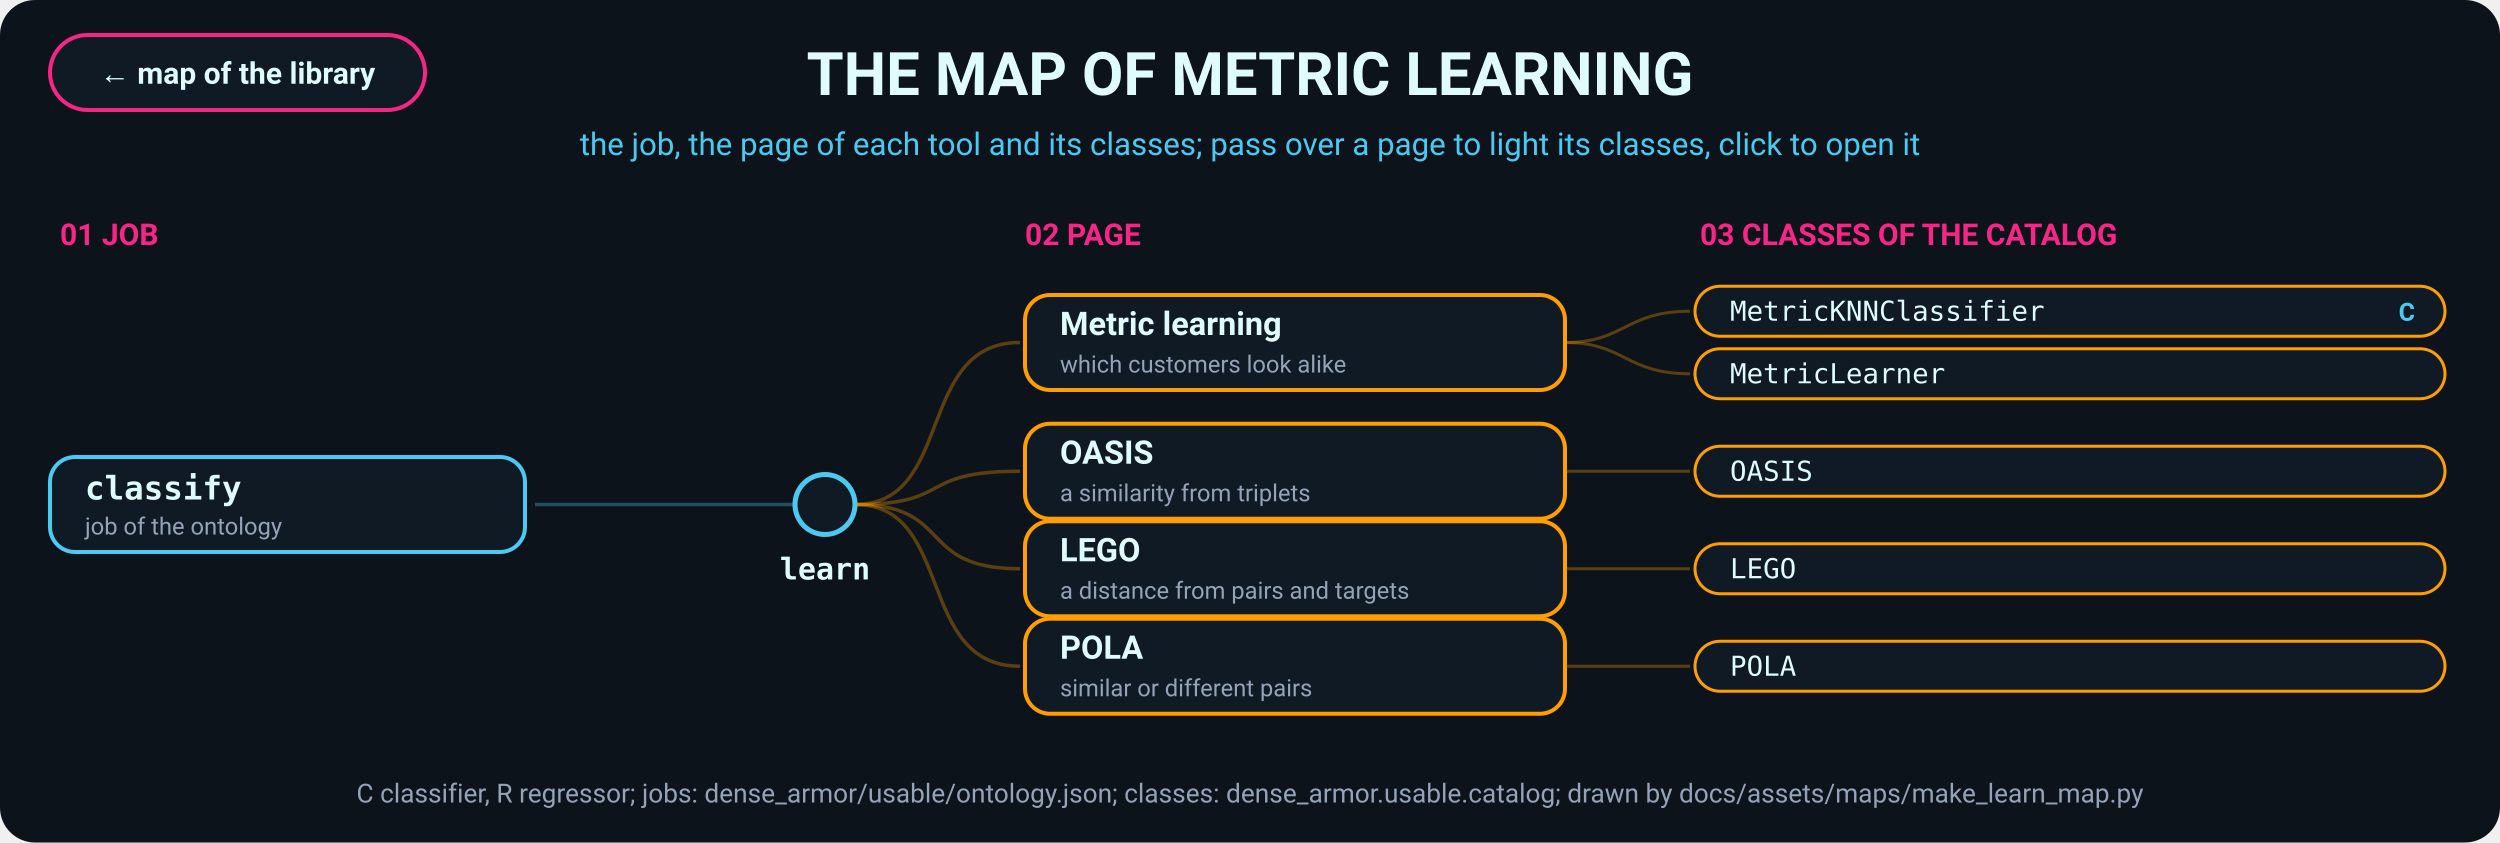
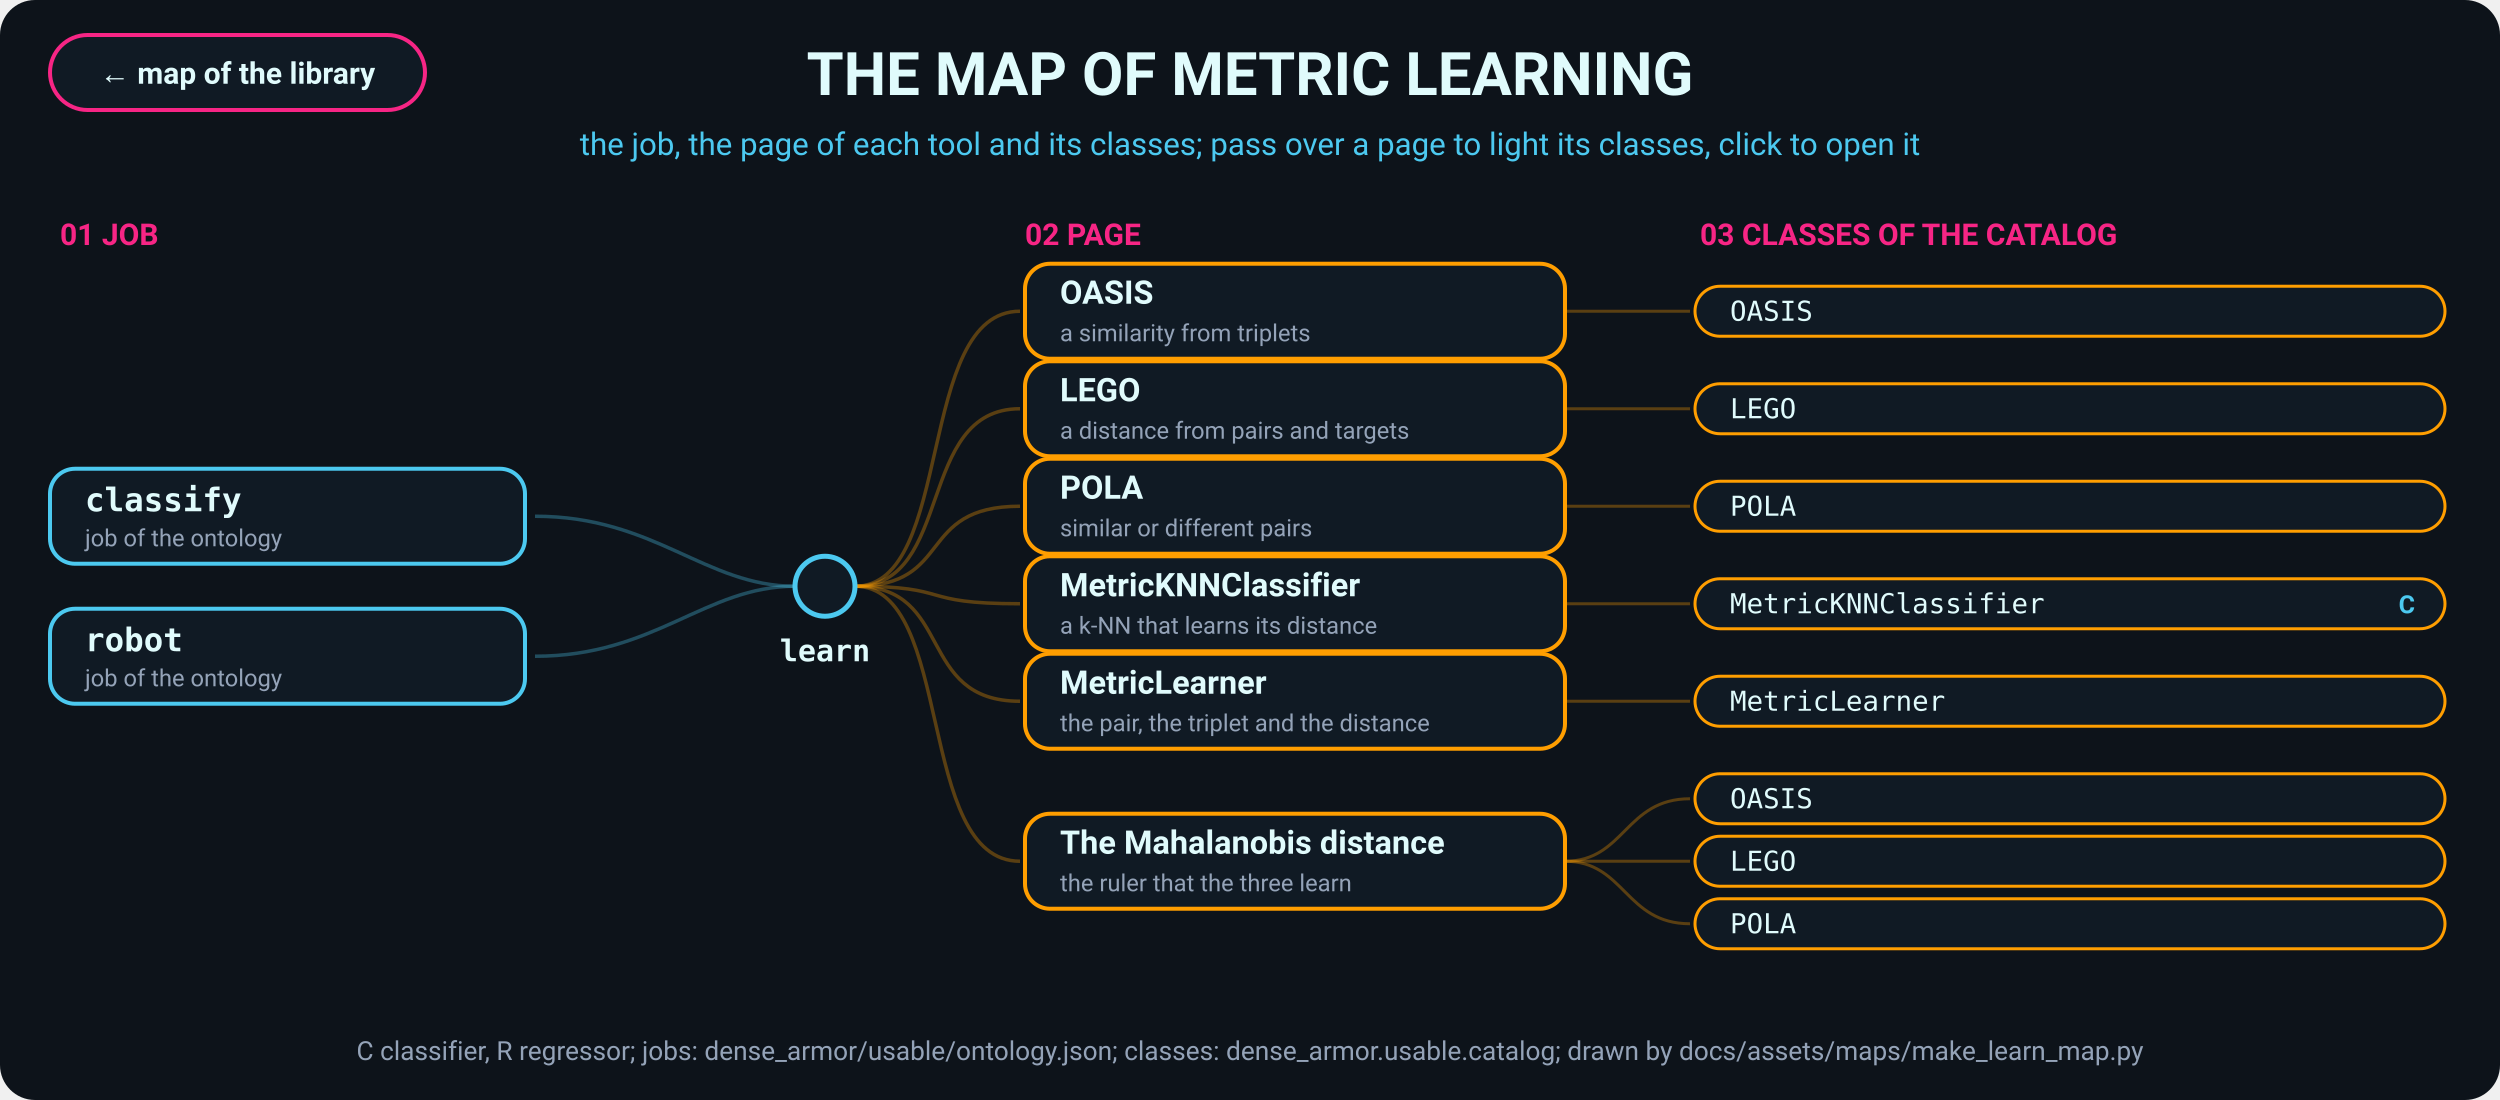
- <svg xmlns="http://www.w3.org/2000/svg" viewBox="0 0 1000 337" width="100%" role="img" aria-label="The map of metric learning">
+ <svg xmlns="http://www.w3.org/2000/svg" viewBox="0 0 1000 440" width="100%" role="img" aria-label="The map of metric learning">
  <style>text{font-family:system-ui,-apple-system,'Segoe UI',Roboto,Arial,sans-serif}.m{font-family:ui-monospace,Menlo,Consolas,monospace}.e{opacity:.32;transition:opacity .15s}.net:hover .e{opacity:.06}.net .pg:hover .e{opacity:1;stroke-width:2.2}a:hover .card{fill:#17303f;stroke-width:2.4}a:hover text.dn{fill:#ffffff}.back:hover .card{fill:#17303f}</style>
-   <rect width="1000" height="337" fill="#0d131a" rx="14" />
+   <rect width="1000" height="440" fill="#0d131a" rx="14" />
  <text x="500" y="38" fill="#e0fbfc" font-size="24" font-weight="700" text-anchor="middle">THE MAP OF METRIC LEARNING</text>
  <text x="500" y="62" fill="#4cc9f0" font-size="12.5" text-anchor="middle">the job, the page of each tool and its classes; pass over a page to light its classes, click to open it</text>
  <a class="back" href="../../#the-library-folder-by-folder" target="_top">
    <rect class="card" x="20" y="14" width="150" height="30" rx="15" fill="#101a24" stroke="#f72585" stroke-width="1.6" />
    <text class="dn" x="95" y="33.5" fill="#e0fbfc" font-size="12" font-weight="700" text-anchor="middle">← map of the library</text>
  </a>
  <text x="24" y="98" fill="#f72585" font-size="12" font-weight="700">01  JOB</text>
  <text x="410" y="98" fill="#f72585" font-size="12" font-weight="700">02  PAGE</text>
  <text x="680" y="98" fill="#f72585" font-size="12" font-weight="700">03  CLASSES OF THE CATALOG</text>
  <g class="net">
-     <path class="e" d="M214,201.8 C262,201.8 282,201.8 318,201.8" fill="none" stroke="#4cc9f0" stroke-width="1.4" />
+     <path class="e" d="M214,206.5 C262,206.5 282,234.5 318,234.5" fill="none" stroke="#4cc9f0" stroke-width="1.4" />
+     <path class="e" d="M214,262.5 C262,262.5 282,234.5 318,234.5" fill="none" stroke="#4cc9f0" stroke-width="1.4" />
    <g class="pg">
-       <path class="e" d="M342,201.8 C382,201.8 366,137.0 408,137.0" fill="none" stroke="#ff9e00" stroke-width="1.4" />
-       <path class="e" d="M626,137.0 C650,137.0 650,124.5 676,124.5" fill="none" stroke="#ff9e00" stroke-width="1.2" />
-       <path class="e" d="M626,137.0 C650,137.0 650,149.5 676,149.5" fill="none" stroke="#ff9e00" stroke-width="1.2" />
+       <path class="e" d="M342,234.5 C382,234.5 366,124.5 408,124.5" fill="none" stroke="#ff9e00" stroke-width="1.4" />
+       <path class="e" d="M626,124.5 C650,124.5 650,124.5 676,124.5" fill="none" stroke="#ff9e00" stroke-width="1.2" />
    </g>
    <g class="pg">
-       <path class="e" d="M342,201.8 C382,201.8 366,188.5 408,188.5" fill="none" stroke="#ff9e00" stroke-width="1.4" />
-       <path class="e" d="M626,188.5 C650,188.5 650,188.5 676,188.5" fill="none" stroke="#ff9e00" stroke-width="1.2" />
+       <path class="e" d="M342,234.5 C382,234.5 366,163.5 408,163.5" fill="none" stroke="#ff9e00" stroke-width="1.4" />
+       <path class="e" d="M626,163.5 C650,163.5 650,163.5 676,163.5" fill="none" stroke="#ff9e00" stroke-width="1.2" />
    </g>
    <g class="pg">
-       <path class="e" d="M342,201.8 C382,201.8 366,227.5 408,227.5" fill="none" stroke="#ff9e00" stroke-width="1.4" />
-       <path class="e" d="M626,227.5 C650,227.5 650,227.5 676,227.5" fill="none" stroke="#ff9e00" stroke-width="1.2" />
+       <path class="e" d="M342,234.5 C382,234.5 366,202.5 408,202.5" fill="none" stroke="#ff9e00" stroke-width="1.4" />
+       <path class="e" d="M626,202.5 C650,202.5 650,202.5 676,202.5" fill="none" stroke="#ff9e00" stroke-width="1.2" />
    </g>
    <g class="pg">
-       <path class="e" d="M342,201.8 C382,201.8 366,266.5 408,266.5" fill="none" stroke="#ff9e00" stroke-width="1.4" />
-       <path class="e" d="M626,266.5 C650,266.5 650,266.5 676,266.5" fill="none" stroke="#ff9e00" stroke-width="1.2" />
+       <path class="e" d="M342,234.5 C382,234.5 366,241.5 408,241.5" fill="none" stroke="#ff9e00" stroke-width="1.4" />
+       <path class="e" d="M626,241.5 C650,241.5 650,241.5 676,241.5" fill="none" stroke="#ff9e00" stroke-width="1.2" />
+     </g>
+     <g class="pg">
+       <path class="e" d="M342,234.5 C382,234.5 366,280.5 408,280.5" fill="none" stroke="#ff9e00" stroke-width="1.4" />
+       <path class="e" d="M626,280.5 C650,280.5 650,280.5 676,280.5" fill="none" stroke="#ff9e00" stroke-width="1.2" />
+     </g>
+     <g class="pg">
+       <path class="e" d="M342,234.5 C382,234.5 366,344.5 408,344.5" fill="none" stroke="#ff9e00" stroke-width="1.4" />
+       <path class="e" d="M626,344.5 C650,344.5 650,319.5 676,319.5" fill="none" stroke="#ff9e00" stroke-width="1.2" />
+       <path class="e" d="M626,344.5 C650,344.5 650,344.5 676,344.5" fill="none" stroke="#ff9e00" stroke-width="1.2" />
+       <path class="e" d="M626,344.5 C650,344.5 650,369.5 676,369.5" fill="none" stroke="#ff9e00" stroke-width="1.2" />
    </g>
  </g>
  <a href="../../#the-library-folder-by-folder" target="_top">
-     <rect class="card" x="20" y="182.8" width="190" height="38" rx="10" fill="#101a24" stroke="#4cc9f0" stroke-width="1.6" />
-     <text class="dn m" x="34" y="199.8" fill="#e0fbfc" font-size="13" font-weight="700">classify</text>
-     <text x="34" y="213.8" fill="#94a3b8" font-size="9.5">job of the ontology</text>
+     <rect class="card" x="20" y="187.5" width="190" height="38" rx="10" fill="#101a24" stroke="#4cc9f0" stroke-width="1.6" />
+     <text class="dn m" x="34" y="204.5" fill="#e0fbfc" font-size="13" font-weight="700">classify</text>
+     <text x="34" y="218.5" fill="#94a3b8" font-size="9.5">job of the ontology</text>
  </a>
-   <circle cx="330" cy="201.8" r="12" fill="#101a24" stroke="#4cc9f0" stroke-width="2" />
-   <text class="m" x="330" y="231.8" fill="#e0fbfc" font-size="12" font-weight="700" text-anchor="middle">learn</text>
-   <a href="../../learn/metric_learning/" target="_top">
-     <rect class="card" x="410" y="118.0" width="216" height="38" rx="10" fill="#101a24" stroke="#ff9e00" stroke-width="1.6" />
-     <text class="dn" x="424" y="134.0" fill="#e0fbfc" font-size="13" font-weight="700">Metric learning</text>
-     <text x="424" y="149.0" fill="#94a3b8" font-size="9.5">which customers look alike</text>
+   <a href="../../#the-library-folder-by-folder" target="_top">
+     <rect class="card" x="20" y="243.5" width="190" height="38" rx="10" fill="#101a24" stroke="#4cc9f0" stroke-width="1.6" />
+     <text class="dn m" x="34" y="260.5" fill="#e0fbfc" font-size="13" font-weight="700">robot</text>
+     <text x="34" y="274.5" fill="#94a3b8" font-size="9.5">job of the ontology</text>
  </a>
-   <a href="../../learn/metric_learning/" target="_top">
-     <rect class="card" x="678" y="114.5" width="300" height="20" rx="10" fill="#101a24" stroke="#ff9e00" stroke-width="1.2" />
-     <text class="dn m" x="692" y="128.3" fill="#e0fbfc" font-size="11">MetricKNNClassifier</text>
-     <text x="966" y="128.3" fill="#4cc9f0" font-size="10" font-weight="700" text-anchor="end">C</text>
-   </a>
-   <a href="../../learn/metric_learning/" target="_top">
-     <rect class="card" x="678" y="139.5" width="300" height="20" rx="10" fill="#101a24" stroke="#ff9e00" stroke-width="1.2" />
-     <text class="dn m" x="692" y="153.3" fill="#e0fbfc" font-size="11">MetricLearner</text>
+   <circle cx="330" cy="234.5" r="12" fill="#101a24" stroke="#4cc9f0" stroke-width="2" />
+   <text class="m" x="330" y="264.5" fill="#e0fbfc" font-size="12" font-weight="700" text-anchor="middle">learn</text>
+   <a href="../../learn/oasis/" target="_top">
+     <rect class="card" x="410" y="105.5" width="216" height="38" rx="10" fill="#101a24" stroke="#ff9e00" stroke-width="1.6" />
+     <text class="dn" x="424" y="121.5" fill="#e0fbfc" font-size="13" font-weight="700">OASIS</text>
+     <text x="424" y="136.5" fill="#94a3b8" font-size="9.5">a similarity from triplets</text>
  </a>
  <a href="../../learn/oasis/" target="_top">
-     <rect class="card" x="410" y="169.5" width="216" height="38" rx="10" fill="#101a24" stroke="#ff9e00" stroke-width="1.6" />
-     <text class="dn" x="424" y="185.5" fill="#e0fbfc" font-size="13" font-weight="700">OASIS</text>
-     <text x="424" y="200.5" fill="#94a3b8" font-size="9.5">a similarity from triplets</text>
-   </a>
-   <a href="../../learn/oasis/" target="_top">
-     <rect class="card" x="678" y="178.5" width="300" height="20" rx="10" fill="#101a24" stroke="#ff9e00" stroke-width="1.2" />
-     <text class="dn m" x="692" y="192.3" fill="#e0fbfc" font-size="11">OASIS</text>
+     <rect class="card" x="678" y="114.5" width="300" height="20" rx="10" fill="#101a24" stroke="#ff9e00" stroke-width="1.2" />
+     <text class="dn m" x="692" y="128.3" fill="#e0fbfc" font-size="11">OASIS</text>
  </a>
  <a href="../../learn/lego/" target="_top">
-     <rect class="card" x="410" y="208.5" width="216" height="38" rx="10" fill="#101a24" stroke="#ff9e00" stroke-width="1.6" />
-     <text class="dn" x="424" y="224.5" fill="#e0fbfc" font-size="13" font-weight="700">LEGO</text>
-     <text x="424" y="239.5" fill="#94a3b8" font-size="9.5">a distance from pairs and targets</text>
+     <rect class="card" x="410" y="144.5" width="216" height="38" rx="10" fill="#101a24" stroke="#ff9e00" stroke-width="1.6" />
+     <text class="dn" x="424" y="160.5" fill="#e0fbfc" font-size="13" font-weight="700">LEGO</text>
+     <text x="424" y="175.5" fill="#94a3b8" font-size="9.5">a distance from pairs and targets</text>
  </a>
  <a href="../../learn/lego/" target="_top">
-     <rect class="card" x="678" y="217.5" width="300" height="20" rx="10" fill="#101a24" stroke="#ff9e00" stroke-width="1.2" />
-     <text class="dn m" x="692" y="231.3" fill="#e0fbfc" font-size="11">LEGO</text>
+     <rect class="card" x="678" y="153.5" width="300" height="20" rx="10" fill="#101a24" stroke="#ff9e00" stroke-width="1.2" />
+     <text class="dn m" x="692" y="167.3" fill="#e0fbfc" font-size="11">LEGO</text>
  </a>
  <a href="../../learn/pola/" target="_top">
-     <rect class="card" x="410" y="247.5" width="216" height="38" rx="10" fill="#101a24" stroke="#ff9e00" stroke-width="1.6" />
-     <text class="dn" x="424" y="263.5" fill="#e0fbfc" font-size="13" font-weight="700">POLA</text>
-     <text x="424" y="278.5" fill="#94a3b8" font-size="9.5">similar or different pairs</text>
+     <rect class="card" x="410" y="183.5" width="216" height="38" rx="10" fill="#101a24" stroke="#ff9e00" stroke-width="1.6" />
+     <text class="dn" x="424" y="199.5" fill="#e0fbfc" font-size="13" font-weight="700">POLA</text>
+     <text x="424" y="214.5" fill="#94a3b8" font-size="9.5">similar or different pairs</text>
  </a>
  <a href="../../learn/pola/" target="_top">
-     <rect class="card" x="678" y="256.5" width="300" height="20" rx="10" fill="#101a24" stroke="#ff9e00" stroke-width="1.2" />
-     <text class="dn m" x="692" y="270.3" fill="#e0fbfc" font-size="11">POLA</text>
+     <rect class="card" x="678" y="192.5" width="300" height="20" rx="10" fill="#101a24" stroke="#ff9e00" stroke-width="1.2" />
+     <text class="dn m" x="692" y="206.3" fill="#e0fbfc" font-size="11">POLA</text>
  </a>
-   <text x="500" y="321" fill="#94a3b8" font-size="10.5" text-anchor="middle">C classifier, R regressor; jobs: dense_armor/usable/ontology.json; classes: dense_armor.usable.catalog; drawn by docs/assets/maps/make_learn_map.py</text>
+   <a href="../../learn/metric_knn/" target="_top">
+     <rect class="card" x="410" y="222.5" width="216" height="38" rx="10" fill="#101a24" stroke="#ff9e00" stroke-width="1.6" />
+     <text class="dn" x="424" y="238.5" fill="#e0fbfc" font-size="13" font-weight="700">MetricKNNClassifier</text>
+     <text x="424" y="253.5" fill="#94a3b8" font-size="9.5">a k-NN that learns its distance</text>
+   </a>
+   <a href="../../learn/metric_knn/" target="_top">
+     <rect class="card" x="678" y="231.5" width="300" height="20" rx="10" fill="#101a24" stroke="#ff9e00" stroke-width="1.2" />
+     <text class="dn m" x="692" y="245.3" fill="#e0fbfc" font-size="11">MetricKNNClassifier</text>
+     <text x="966" y="245.3" fill="#4cc9f0" font-size="10" font-weight="700" text-anchor="end">C</text>
+   </a>
+   <a href="../../learn/metric_learner/" target="_top">
+     <rect class="card" x="410" y="261.5" width="216" height="38" rx="10" fill="#101a24" stroke="#ff9e00" stroke-width="1.6" />
+     <text class="dn" x="424" y="277.5" fill="#e0fbfc" font-size="13" font-weight="700">MetricLearner</text>
+     <text x="424" y="292.5" fill="#94a3b8" font-size="9.5">the pair, the triplet and the distance</text>
+   </a>
+   <a href="../../learn/metric_learner/" target="_top">
+     <rect class="card" x="678" y="270.5" width="300" height="20" rx="10" fill="#101a24" stroke="#ff9e00" stroke-width="1.2" />
+     <text class="dn m" x="692" y="284.3" fill="#e0fbfc" font-size="11">MetricLearner</text>
+   </a>
+   <a href="../../learn/mahalanobis/" target="_top">
+     <rect class="card" x="410" y="325.5" width="216" height="38" rx="10" fill="#101a24" stroke="#ff9e00" stroke-width="1.6" />
+     <text class="dn" x="424" y="341.5" fill="#e0fbfc" font-size="13" font-weight="700">The Mahalanobis distance</text>
+     <text x="424" y="356.5" fill="#94a3b8" font-size="9.5">the ruler that the three learn</text>
+   </a>
+   <a href="../../learn/mahalanobis/" target="_top">
+     <rect class="card" x="678" y="309.5" width="300" height="20" rx="10" fill="#101a24" stroke="#ff9e00" stroke-width="1.2" />
+     <text class="dn m" x="692" y="323.3" fill="#e0fbfc" font-size="11">OASIS</text>
+   </a>
+   <a href="../../learn/mahalanobis/" target="_top">
+     <rect class="card" x="678" y="334.5" width="300" height="20" rx="10" fill="#101a24" stroke="#ff9e00" stroke-width="1.2" />
+     <text class="dn m" x="692" y="348.3" fill="#e0fbfc" font-size="11">LEGO</text>
+   </a>
+   <a href="../../learn/mahalanobis/" target="_top">
+     <rect class="card" x="678" y="359.5" width="300" height="20" rx="10" fill="#101a24" stroke="#ff9e00" stroke-width="1.2" />
+     <text class="dn m" x="692" y="373.3" fill="#e0fbfc" font-size="11">POLA</text>
+   </a>
+   <text x="500" y="424" fill="#94a3b8" font-size="10.5" text-anchor="middle">C classifier, R regressor; jobs: dense_armor/usable/ontology.json; classes: dense_armor.usable.catalog; drawn by docs/assets/maps/make_learn_map.py</text>
</svg>
